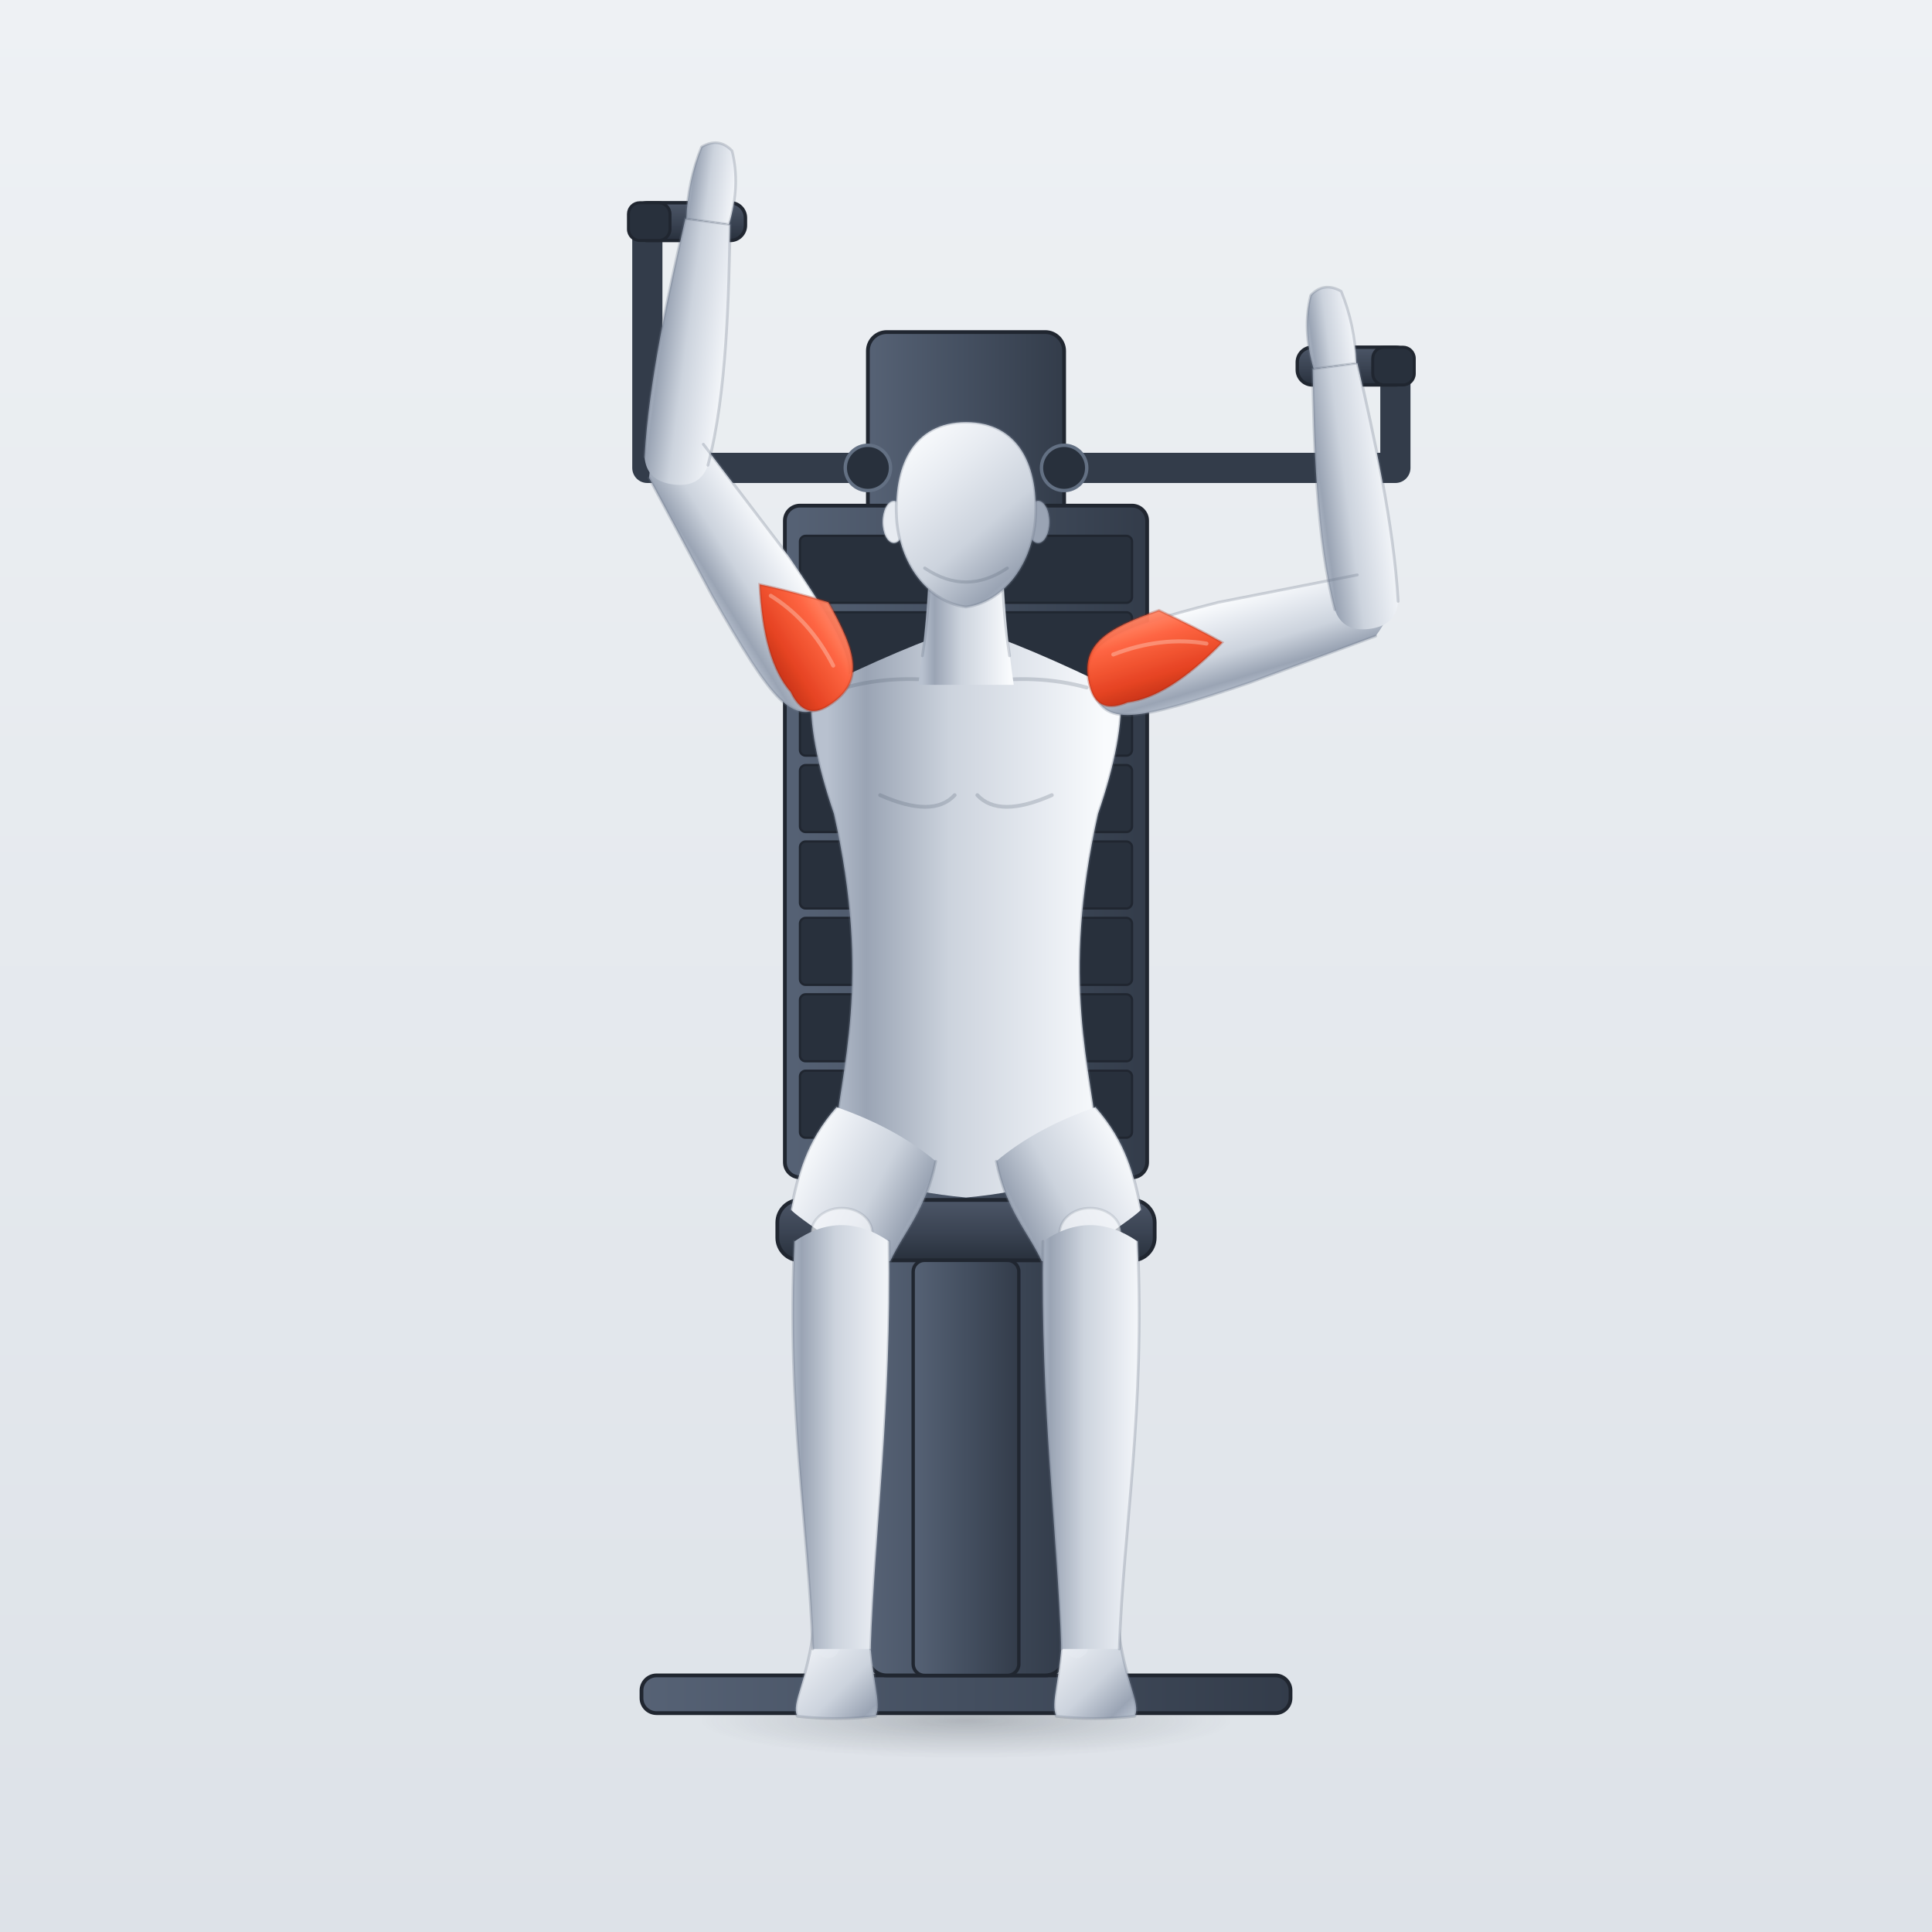
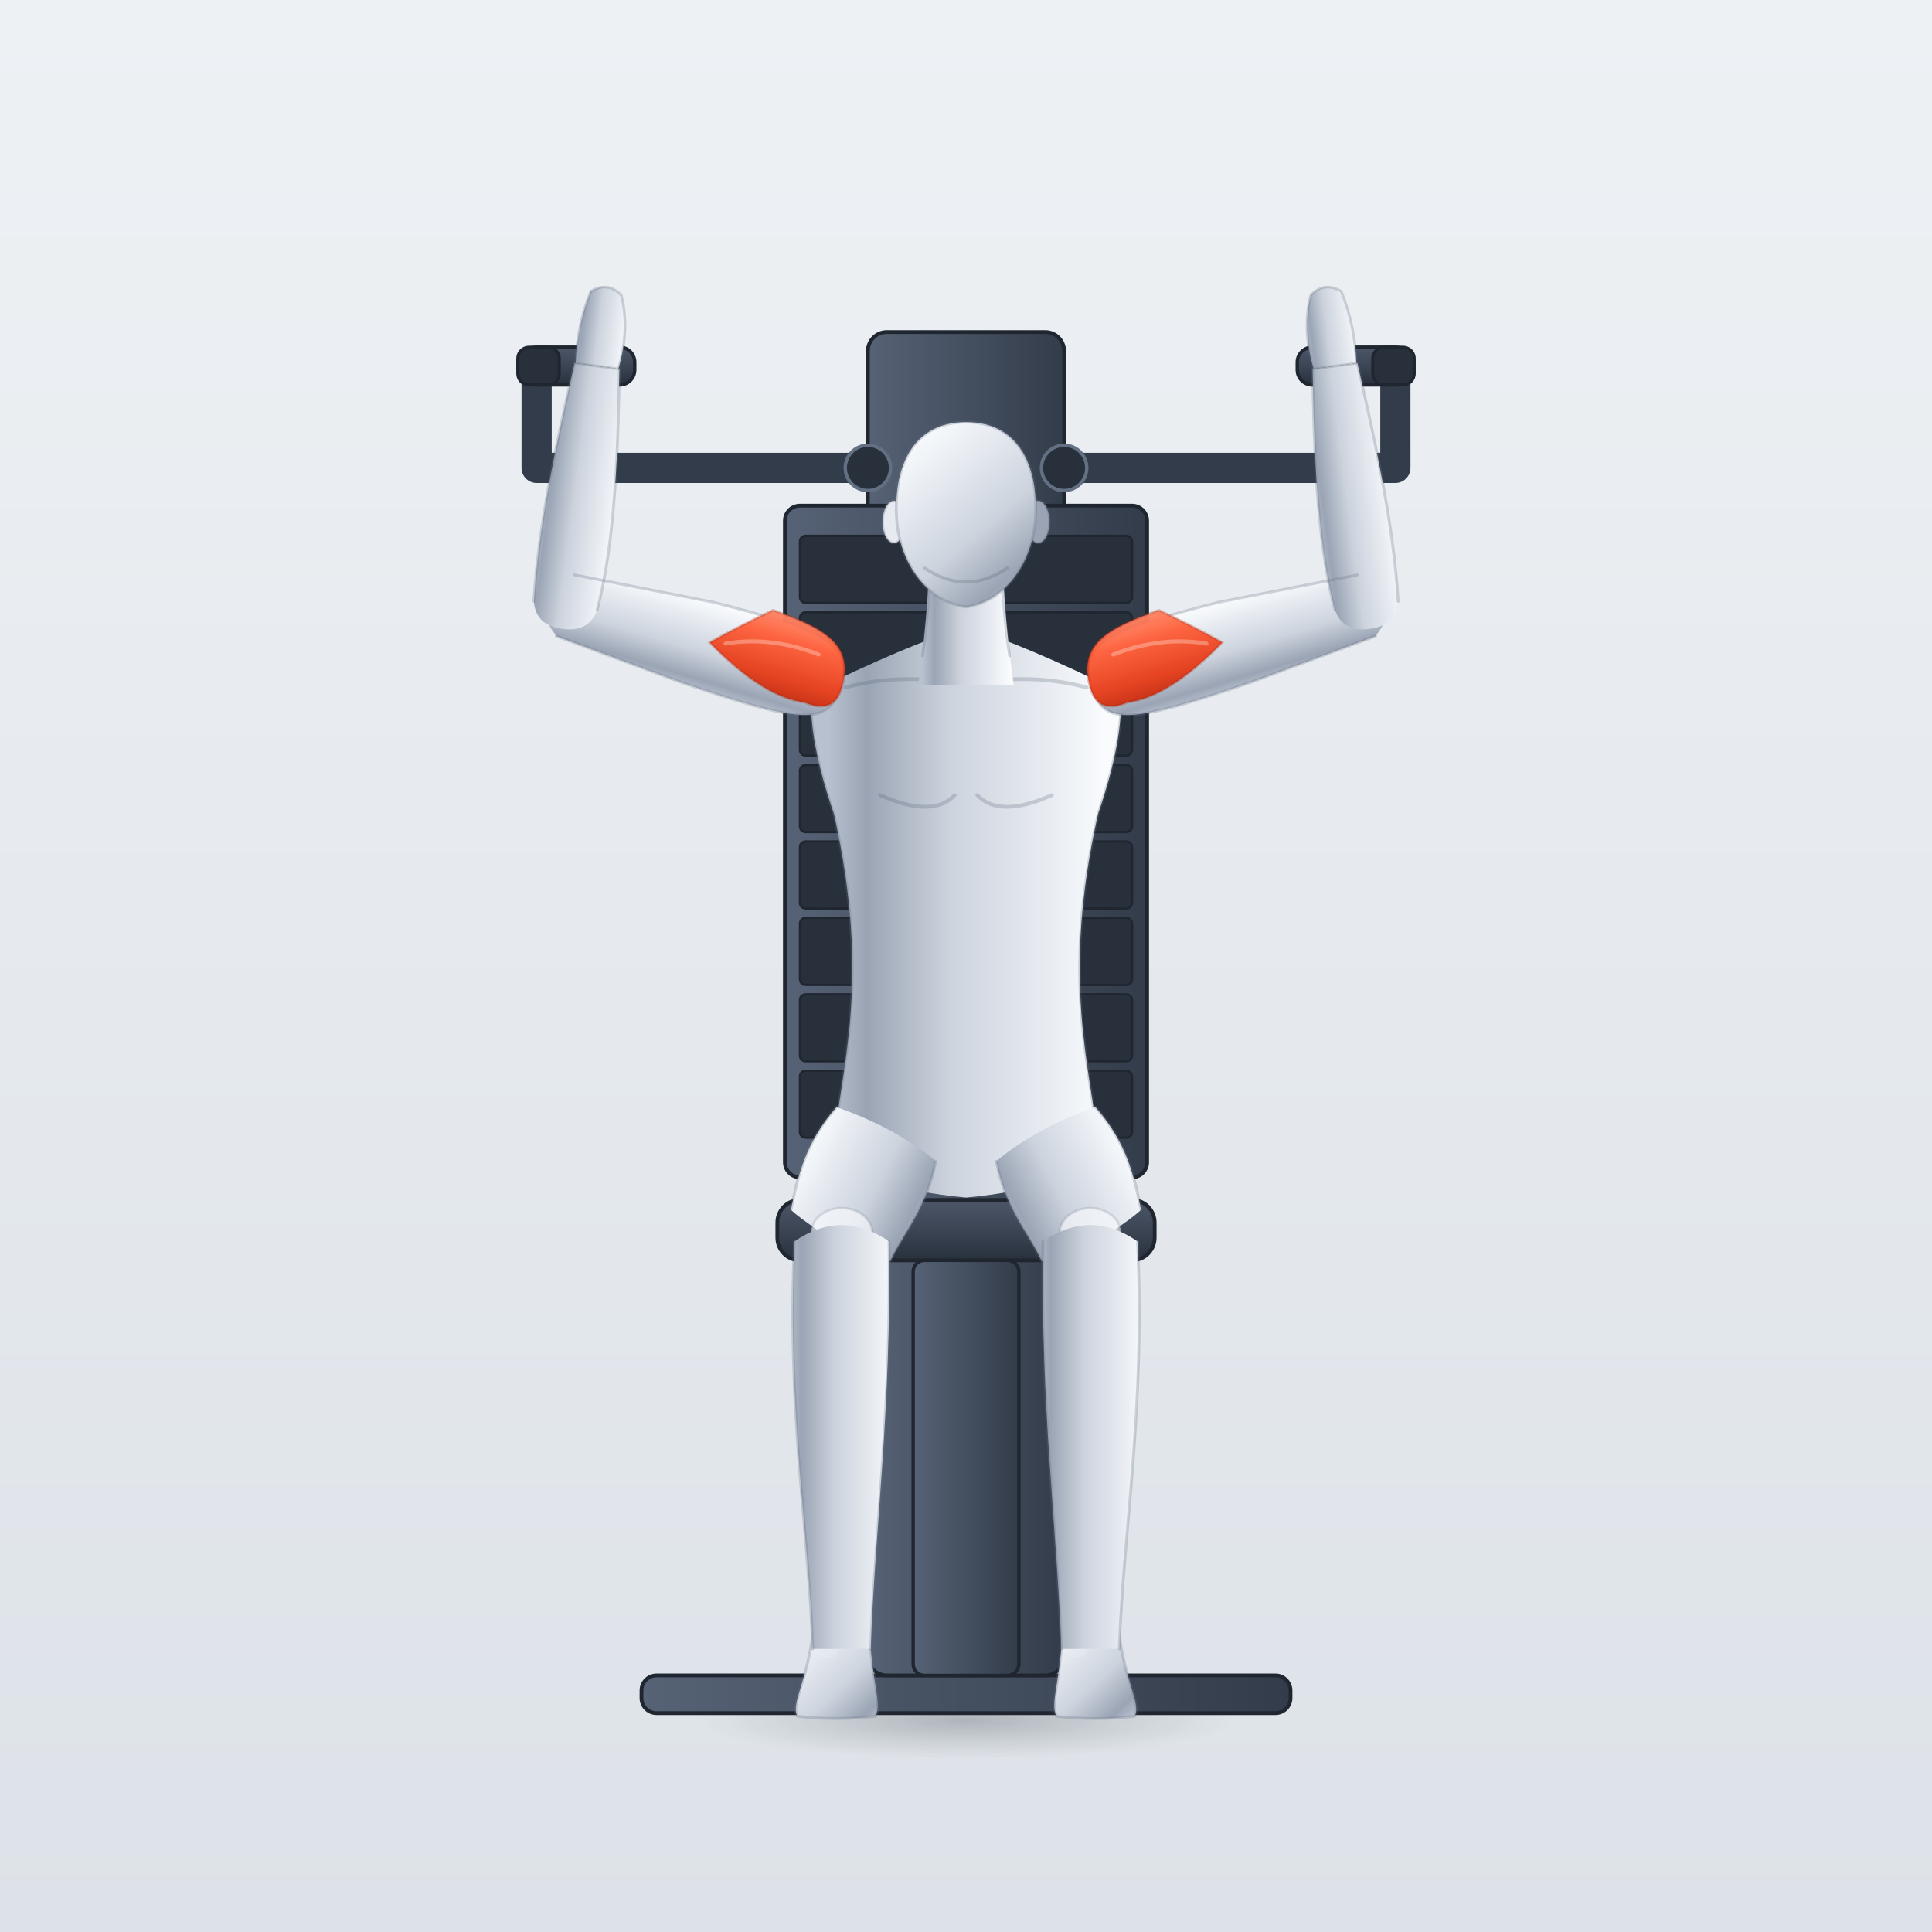
<svg xmlns="http://www.w3.org/2000/svg" width="384" height="384" viewBox="0 0 512 512">
  <defs>
    <linearGradient id="bg_grad" x1="0%" y1="0%" x2="0%" y2="100%">
      <stop offset="0%" stop-color="#EEF1F4" />
      <stop offset="100%" stop-color="#DDE2E8" />
    </linearGradient>
    <radialGradient id="floor_shadow" cx="50%" cy="50%" r="50%">
      <stop offset="0%" stop-color="rgba(25, 32, 42, 0.24)" />
      <stop offset="55%" stop-color="rgba(25, 32, 42, 0.10)" />
      <stop offset="100%" stop-color="rgba(25, 32, 42, 0)" />
    </radialGradient>
    <linearGradient id="mach_frame_grad" x1="0%" y1="0%" x2="100%" y2="0%">
      <stop offset="0%" stop-color="#566275" />
      <stop offset="50%" stop-color="#444F60" />
      <stop offset="100%" stop-color="#333C4A" />
    </linearGradient>
    <linearGradient id="mach_pad_grad" x1="0%" y1="0%" x2="0%" y2="100%">
      <stop offset="0%" stop-color="#4C5667" />
      <stop offset="55%" stop-color="#3A4352" />
      <stop offset="100%" stop-color="#28303C" />
    </linearGradient>
    <linearGradient id="l_ffoot_grad" gradientUnits="userSpaceOnUse" x1="211.56" y1="430.83" x2="234.56" y2="454.83">
      <stop offset="0%" stop-color="#F9FBFD" />
      <stop offset="26%" stop-color="#E7EBF1" />
      <stop offset="60%" stop-color="#CCD3DD" />
      <stop offset="88%" stop-color="#9AA4B4" />
      <stop offset="100%" stop-color="#B8C1CF" />
    </linearGradient>
    <linearGradient id="r_ffoot_grad" gradientUnits="userSpaceOnUse" x1="277.44" y1="430.83" x2="300.44" y2="454.83">
      <stop offset="0%" stop-color="#F9FBFD" />
      <stop offset="26%" stop-color="#E7EBF1" />
      <stop offset="60%" stop-color="#CCD3DD" />
      <stop offset="88%" stop-color="#9AA4B4" />
      <stop offset="100%" stop-color="#B8C1CF" />
    </linearGradient>
    <linearGradient id="l_fshin_grad" gradientUnits="userSpaceOnUse" x1="237.76" y1="380.83" x2="208.36" y2="380.83">
      <stop offset="0%" stop-color="#F9FBFD" />
      <stop offset="22%" stop-color="#E7EBF1" />
      <stop offset="56%" stop-color="#CCD3DD" />
      <stop offset="86%" stop-color="#9AA4B4" />
      <stop offset="100%" stop-color="#B8C1CF" />
    </linearGradient>
    <linearGradient id="r_fshin_grad" gradientUnits="userSpaceOnUse" x1="303.64" y1="380.83" x2="274.24" y2="380.83">
      <stop offset="0%" stop-color="#F9FBFD" />
      <stop offset="22%" stop-color="#E7EBF1" />
      <stop offset="56%" stop-color="#CCD3DD" />
      <stop offset="86%" stop-color="#9AA4B4" />
      <stop offset="100%" stop-color="#B8C1CF" />
    </linearGradient>
    <linearGradient id="l_fthigh_grad" gradientUnits="userSpaceOnUse" x1="212.79" y1="304.46" x2="247.27" y2="322.37">
      <stop offset="0%" stop-color="#F9FBFD" />
      <stop offset="22%" stop-color="#E7EBF1" />
      <stop offset="56%" stop-color="#CCD3DD" />
      <stop offset="86%" stop-color="#9AA4B4" />
      <stop offset="100%" stop-color="#B8C1CF" />
    </linearGradient>
    <linearGradient id="r_fthigh_grad" gradientUnits="userSpaceOnUse" x1="299.21" y1="304.46" x2="264.73" y2="322.37">
      <stop offset="0%" stop-color="#F9FBFD" />
      <stop offset="22%" stop-color="#E7EBF1" />
      <stop offset="56%" stop-color="#CCD3DD" />
      <stop offset="86%" stop-color="#9AA4B4" />
      <stop offset="100%" stop-color="#B8C1CF" />
    </linearGradient>
    <linearGradient id="front_ftorso_grad" gradientUnits="userSpaceOnUse" x1="292.75" y1="238" x2="219.25" y2="238">
      <stop offset="0%" stop-color="#F9FBFD" />
      <stop offset="22%" stop-color="#E7EBF1" />
      <stop offset="56%" stop-color="#CCD3DD" />
      <stop offset="86%" stop-color="#9AA4B4" />
      <stop offset="100%" stop-color="#B8C1CF" />
    </linearGradient>
    <linearGradient id="front_fneck_grad" gradientUnits="userSpaceOnUse" x1="267.55" y1="165" x2="244.45" y2="165">
      <stop offset="0%" stop-color="#F9FBFD" />
      <stop offset="22%" stop-color="#E7EBF1" />
      <stop offset="56%" stop-color="#CCD3DD" />
      <stop offset="86%" stop-color="#9AA4B4" />
      <stop offset="100%" stop-color="#B8C1CF" />
    </linearGradient>
    <linearGradient id="front_fhead_grad" gradientUnits="userSpaceOnUse" x1="240.4" y1="116.76" x2="273.55" y2="155.96">
      <stop offset="0%" stop-color="#F9FBFD" />
      <stop offset="26%" stop-color="#E7EBF1" />
      <stop offset="60%" stop-color="#CCD3DD" />
      <stop offset="88%" stop-color="#9AA4B4" />
      <stop offset="100%" stop-color="#B8C1CF" />
    </linearGradient>
-     <linearGradient id="l_arm_fua_grad" gradientUnits="userSpaceOnUse" x1="207.28" y1="144.79" x2="186.93" y2="157.39">
-       <stop offset="0%" stop-color="#F9FBFD" />
-       <stop offset="22%" stop-color="#E7EBF1" />
-       <stop offset="56%" stop-color="#CCD3DD" />
-       <stop offset="86%" stop-color="#9AA4B4" />
-       <stop offset="100%" stop-color="#B8C1CF" />
-     </linearGradient>
-     <linearGradient id="l_arm_ffa_grad" gradientUnits="userSpaceOnUse" x1="194.21" y1="91.88" x2="172.55" y2="89.03">
-       <stop offset="0%" stop-color="#F9FBFD" />
-       <stop offset="22%" stop-color="#E7EBF1" />
-       <stop offset="56%" stop-color="#CCD3DD" />
-       <stop offset="86%" stop-color="#9AA4B4" />
-       <stop offset="100%" stop-color="#B8C1CF" />
-     </linearGradient>
-     <linearGradient id="l_arm_fhand_grad" gradientUnits="userSpaceOnUse" x1="195.9" y1="50.02" x2="181.74" y2="48.16">
-       <stop offset="0%" stop-color="#F9FBFD" />
-       <stop offset="22%" stop-color="#E7EBF1" />
-       <stop offset="56%" stop-color="#CCD3DD" />
-       <stop offset="86%" stop-color="#9AA4B4" />
-       <stop offset="100%" stop-color="#B8C1CF" />
-     </linearGradient>
-     <linearGradient id="l_arm_fdelt_grad" gradientUnits="userSpaceOnUse" x1="210" y1="143.11" x2="184.21" y2="159.07">
+     <linearGradient id="l_arm_fua_grad" gradientUnits="userSpaceOnUse" x1="185.87" y1="158.76" x2="178.99" y2="181.7">
+       <stop offset="0%" stop-color="#F9FBFD" />
+       <stop offset="22%" stop-color="#E7EBF1" />
+       <stop offset="56%" stop-color="#CCD3DD" />
+       <stop offset="86%" stop-color="#9AA4B4" />
+       <stop offset="100%" stop-color="#B8C1CF" />
+     </linearGradient>
+     <linearGradient id="l_arm_ffa_grad" gradientUnits="userSpaceOnUse" x1="164.87" y1="130.16" x2="143.21" y2="127.31">
+       <stop offset="0%" stop-color="#F9FBFD" />
+       <stop offset="22%" stop-color="#E7EBF1" />
+       <stop offset="56%" stop-color="#CCD3DD" />
+       <stop offset="86%" stop-color="#9AA4B4" />
+       <stop offset="100%" stop-color="#B8C1CF" />
+     </linearGradient>
+     <linearGradient id="l_arm_fhand_grad" gradientUnits="userSpaceOnUse" x1="166.56" y1="88.3" x2="152.4" y2="86.44">
+       <stop offset="0%" stop-color="#F9FBFD" />
+       <stop offset="22%" stop-color="#E7EBF1" />
+       <stop offset="56%" stop-color="#CCD3DD" />
+       <stop offset="86%" stop-color="#9AA4B4" />
+       <stop offset="100%" stop-color="#B8C1CF" />
+     </linearGradient>
+     <linearGradient id="l_arm_fdelt_grad" gradientUnits="userSpaceOnUse" x1="186.79" y1="155.71" x2="178.08" y2="184.75">
      <stop offset="0%" stop-color="#FF8A6B" />
      <stop offset="22%" stop-color="#FF603B" />
      <stop offset="56%" stop-color="#E73E1B" />
      <stop offset="86%" stop-color="#B5240A" />
      <stop offset="100%" stop-color="#EE5D3D" />
    </linearGradient>
    <linearGradient id="r_arm_fua_grad" gradientUnits="userSpaceOnUse" x1="326.13" y1="158.76" x2="333.01" y2="181.7">
      <stop offset="0%" stop-color="#F9FBFD" />
      <stop offset="22%" stop-color="#E7EBF1" />
      <stop offset="56%" stop-color="#CCD3DD" />
      <stop offset="86%" stop-color="#9AA4B4" />
      <stop offset="100%" stop-color="#B8C1CF" />
    </linearGradient>
    <linearGradient id="r_arm_ffa_grad" gradientUnits="userSpaceOnUse" x1="368.79" y1="127.31" x2="347.13" y2="130.16">
      <stop offset="0%" stop-color="#F9FBFD" />
      <stop offset="22%" stop-color="#E7EBF1" />
      <stop offset="56%" stop-color="#CCD3DD" />
      <stop offset="86%" stop-color="#9AA4B4" />
      <stop offset="100%" stop-color="#B8C1CF" />
    </linearGradient>
    <linearGradient id="r_arm_fhand_grad" gradientUnits="userSpaceOnUse" x1="359.6" y1="86.44" x2="345.44" y2="88.3">
      <stop offset="0%" stop-color="#F9FBFD" />
      <stop offset="22%" stop-color="#E7EBF1" />
      <stop offset="56%" stop-color="#CCD3DD" />
      <stop offset="86%" stop-color="#9AA4B4" />
      <stop offset="100%" stop-color="#B8C1CF" />
    </linearGradient>
    <linearGradient id="r_arm_fdelt_grad" gradientUnits="userSpaceOnUse" x1="325.21" y1="155.71" x2="333.92" y2="184.75">
      <stop offset="0%" stop-color="#FF8A6B" />
      <stop offset="22%" stop-color="#FF603B" />
      <stop offset="56%" stop-color="#E73E1B" />
      <stop offset="86%" stop-color="#B5240A" />
      <stop offset="100%" stop-color="#EE5D3D" />
    </linearGradient>
  </defs>
  <rect width="512" height="512" fill="url(#bg_grad)" />
  <ellipse cx="256" cy="456" rx="70.94" ry="10" fill="url(#floor_shadow)" />
  <g class="prop-machine prop-shoulder-press">
    <rect x="170" y="444" width="172" height="10" rx="4" fill="url(#mach_frame_grad)" stroke="#202630" stroke-width="1" />
    <rect x="230" y="88" width="52" height="356" rx="5" fill="url(#mach_frame_grad)" stroke="#202630" stroke-width="1" />
    <g class="mach-stack">
      <rect x="208" y="134" width="96" height="178" rx="4" fill="url(#mach_frame_grad)" stroke="#202630" stroke-width="1" />
      <rect x="212" y="142" width="88" height="17.75" rx="1.5" fill="#28303C" stroke="#202630" stroke-width="0.6" />
      <rect x="212" y="162.25" width="88" height="17.75" rx="1.5" fill="#28303C" stroke="#202630" stroke-width="0.6" />
      <rect x="212" y="182.5" width="88" height="17.75" rx="1.5" fill="#28303C" stroke="#202630" stroke-width="0.6" />
      <rect x="212" y="202.75" width="88" height="17.75" rx="1.5" fill="#28303C" stroke="#202630" stroke-width="0.6" />
      <rect x="212" y="223" width="88" height="17.75" rx="1.5" fill="#28303C" stroke="#202630" stroke-width="0.6" />
      <rect x="212" y="243.25" width="88" height="17.75" rx="1.5" fill="#28303C" stroke="#202630" stroke-width="0.6" />
      <rect x="212" y="263.5" width="88" height="17.75" rx="1.5" fill="#28303C" stroke="#202630" stroke-width="0.6" />
      <rect x="212" y="283.75" width="88" height="17.75" rx="1.5" fill="#28303C" stroke="#202630" stroke-width="0.6" />
    </g>
    <rect x="228" y="190" width="56" height="122" rx="8" fill="url(#mach_pad_grad)" stroke="#202630" stroke-width="1" />
    <rect x="206" y="318" width="100" height="16" rx="6" fill="url(#mach_pad_grad)" stroke="#202630" stroke-width="1" />
    <rect x="242" y="334" width="28" height="110" rx="3" fill="url(#mach_frame_grad)" stroke="#202630" stroke-width="0.9" />
-     <path d="M 230,124 L 171.55,124 L 171.55,58.73" fill="none" stroke="#333C4A" stroke-width="8" stroke-linejoin="round" stroke-linecap="round" />
+     <path d="M 230,124 L 142.21,124 L 142.21,97.01" fill="none" stroke="#333C4A" stroke-width="8" stroke-linejoin="round" stroke-linecap="round" />
    <path d="M 282,124 L 369.79,124 L 369.79,97.01" fill="none" stroke="#333C4A" stroke-width="8" stroke-linejoin="round" stroke-linecap="round" />
-     <rect x="167.55" y="53.73" width="30" height="10" rx="4" fill="url(#mach_pad_grad)" stroke="#202630" stroke-width="0.9" />
+     <rect x="138.21" y="92.01" width="30" height="10" rx="4" fill="url(#mach_pad_grad)" stroke="#202630" stroke-width="0.9" />
    <rect x="343.79" y="92.01" width="30" height="10" rx="4" fill="url(#mach_pad_grad)" stroke="#202630" stroke-width="0.9" />
    <circle cx="230" cy="124" r="6" fill="#28303C" stroke="#637083" stroke-width="0.9" />
    <circle cx="282" cy="124" r="6" fill="#28303C" stroke="#637083" stroke-width="0.9" />
  </g>
  <g class="figure">
    <g class="front-torso">
      <path d="M 256,317.36 Q 229,314.88 220.72,304.96 C 222.88,282.64 231,260.32 221,215.68 Q 214.18,195.84 215,183.44 Q 240.05,171.04 256,166.08 Q 271.95,171.04 297,183.44 Q 297.82,195.84 291,215.68 C 281,260.32 289.12,282.64 291.28,304.96 Q 283,314.88 256,317.36 Z" fill="url(#front_ftorso_grad)" />
      <path d="M 220.72,304.96 C 222.88,282.64 231,260.32 221,215.68 Q 214.18,195.84 215,183.44" fill="none" stroke="rgba(105, 116, 134, 0.28)" stroke-width="0.75" stroke-linecap="round" />
      <path d="M 297,183.44 Q 297.82,195.84 291,215.68 C 281,260.32 289.12,282.64 291.28,304.96" fill="none" stroke="rgba(105, 116, 134, 0.28)" stroke-width="0.75" stroke-linecap="round" />
      <path d="M 253,180.96 Q 237.55,178.48 224.02,182.2" fill="none" stroke="rgba(82, 92, 110, 0.24)" stroke-width="1.0" stroke-linecap="round" />
      <path d="M 259,180.96 Q 274.45,178.48 287.98,182.2" fill="none" stroke="rgba(82, 92, 110, 0.24)" stroke-width="1.0" stroke-linecap="round" />
      <path d="M 233.25,210.72 Q 247.25,216.92 253,210.72 M 259,210.72 Q 264.75,216.92 278.75,210.72" fill="none" stroke="rgba(82, 92, 110, 0.24)" stroke-width="1.0" stroke-linecap="round" />
    </g>
    <g class="front-head-neck">
      <path d="M 243.35,181.5 Q 245.88,163.9 246.32,147.4 L 265.68,147.4 Q 266.12,163.9 268.65,181.5 Z" fill="url(#front_fneck_grad)" />
      <path d="M 244.45,173.8 Q 246.1,162.8 246.32,152.9" fill="none" stroke="rgba(105, 116, 134, 0.28)" stroke-width="0.75" stroke-linecap="round" />
      <path d="M 267.55,173.8 Q 265.9,162.8 265.68,152.9" fill="none" stroke="rgba(105, 116, 134, 0.28)" stroke-width="0.75" stroke-linecap="round" />
      <ellipse cx="236.89" cy="138.32" rx="3.0" ry="5.6" fill="#E7EBF1" stroke="rgba(105, 116, 134, 0.28)" stroke-width="0.65" />
      <ellipse cx="275.11" cy="138.32" rx="3.0" ry="5.6" fill="#9AA4B4" stroke="rgba(105, 116, 134, 0.28)" stroke-width="0.65" />
      <path d="M 256,111.86 C 270.04,111.86 275.5,123.62 274.33,138.32 C 273.16,150.57 265.36,159.64 256,160.86 C 246.64,159.64 238.84,150.57 237.67,138.32 C 236.5,123.62 241.96,111.86 256,111.86 Z" fill="url(#front_fhead_grad)" stroke="rgba(105, 116, 134, 0.28)" stroke-width="0.75" stroke-linejoin="round" />
      <path d="M 245.08,150.57 Q 256,157.92 266.92,150.57" fill="none" stroke="rgba(82, 92, 110, 0.24)" stroke-width="0.85" stroke-linecap="round" />
    </g>
    <g class="front-foot">
      <path d="M 215.7,430.83 C 214.22,445.23 209.47,451.33 211.3,454.83 Q 221.66,456.03 232.02,454.83 C 233.85,451.33 230.78,445.23 230.42,430.83 Z" fill="url(#l_ffoot_grad)" />
      <path d="M 215.7,430.83 C 214.22,445.23 209.47,451.33 211.3,454.83 Q 221.66,456.03 232.02,454.83 C 233.85,451.33 230.78,445.23 230.42,430.83" fill="none" stroke="rgba(105, 116, 134, 0.28)" stroke-width="0.75" stroke-linejoin="round" stroke-linecap="round" />
      <ellipse cx="219.46" cy="435.83" rx="3.2" ry="3.6" fill="#E7EBF1" opacity="0.45" />
    </g>
    <g class="front-thigh">
      <path d="M 221.67,329.51 Q 209.86,321.34 209.62,320.53 C 211.53,311.3 213.47,302.77 221.67,293.4 Q 237.56,298.93 247.98,307.75 C 245.41,320.72 239.49,326.51 235.94,334.2 Q 235.15,334.47 221.67,329.51 Z" fill="url(#l_fthigh_grad)" />
      <path d="M 209.62,320.53 C 211.53,311.3 213.47,302.77 221.67,293.4" fill="none" stroke="rgba(105, 116, 134, 0.28)" stroke-width="0.75" stroke-linecap="round" />
      <path d="M 247.98,307.75 C 245.41,320.72 239.49,326.51 235.94,334.2" fill="none" stroke="rgba(105, 116, 134, 0.28)" stroke-width="0.75" stroke-linecap="round" />
      <ellipse cx="223.06" cy="326.83" rx="8.14" ry="6.69" fill="#F9FBFD" opacity="0.66" stroke="rgba(82, 92, 110, 0.24)" stroke-width="0.65" />
    </g>
    <g class="front-shin">
      <path d="M 215.38,436.99 C 214.26,404.59 208.5,374.35 210.52,328.99 Q 223.06,320.35 235.61,328.99 C 236.22,374.35 231.86,404.59 230.74,436.99 Z" fill="url(#l_fshin_grad)" />
      <path d="M 215.38,436.99 C 214.26,404.59 208.5,374.35 210.52,328.99" fill="none" stroke="rgba(105, 116, 134, 0.28)" stroke-width="0.75" stroke-linecap="round" />
      <path d="M 235.61,328.99 C 236.22,374.35 231.86,404.59 230.74,436.99" fill="none" stroke="rgba(105, 116, 134, 0.28)" stroke-width="0.75" stroke-linecap="round" />
    </g>
    <g class="front-foot">
      <path d="M 281.58,430.83 C 281.22,445.23 278.15,451.33 279.98,454.83 Q 290.34,456.03 300.7,454.83 C 302.53,451.33 297.78,445.23 296.3,430.83 Z" fill="url(#r_ffoot_grad)" />
      <path d="M 281.58,430.83 C 281.22,445.23 278.15,451.33 279.98,454.83 Q 290.34,456.03 300.7,454.83 C 302.53,451.33 297.78,445.23 296.3,430.83" fill="none" stroke="rgba(105, 116, 134, 0.28)" stroke-width="0.75" stroke-linejoin="round" stroke-linecap="round" />
      <ellipse cx="285.34" cy="435.83" rx="3.2" ry="3.6" fill="#E7EBF1" opacity="0.45" />
    </g>
    <g class="front-thigh">
      <path d="M 290.33,329.51 Q 302.14,321.34 302.38,320.53 C 300.47,311.3 298.53,302.77 290.33,293.4 Q 274.44,298.93 264.02,307.75 C 266.59,320.72 272.51,326.51 276.06,334.2 Q 276.85,334.47 290.33,329.51 Z" fill="url(#r_fthigh_grad)" />
      <path d="M 302.38,320.53 C 300.47,311.3 298.53,302.77 290.33,293.4" fill="none" stroke="rgba(105, 116, 134, 0.28)" stroke-width="0.75" stroke-linecap="round" />
      <path d="M 264.02,307.75 C 266.59,320.72 272.51,326.51 276.06,334.2" fill="none" stroke="rgba(105, 116, 134, 0.28)" stroke-width="0.75" stroke-linecap="round" />
      <ellipse cx="288.94" cy="326.83" rx="8.14" ry="6.69" fill="#F9FBFD" opacity="0.66" stroke="rgba(82, 92, 110, 0.24)" stroke-width="0.65" />
    </g>
    <g class="front-shin">
      <path d="M 281.26,436.99 C 280.14,404.59 275.78,374.35 276.39,328.99 Q 288.94,320.35 301.48,328.99 C 303.5,374.35 297.74,404.59 296.62,436.99 Z" fill="url(#r_fshin_grad)" />
      <path d="M 281.26,436.99 C 280.14,404.59 275.78,374.35 276.39,328.99" fill="none" stroke="rgba(105, 116, 134, 0.28)" stroke-width="0.75" stroke-linecap="round" />
      <path d="M 301.48,328.99 C 303.5,374.35 297.74,404.59 296.62,436.99" fill="none" stroke="rgba(105, 116, 134, 0.28)" stroke-width="0.75" stroke-linecap="round" />
    </g>
    <g class="front-arm">
-       <path d="M 219.16,186.72 C 229.24,180.48 226.37,172.96 209.17,147.62 Q 194.37,128.19 186.4,117.73 Q 179.2,114.83 175.91,116.86 Q 172.63,118.9 172.01,126.64 Q 180.36,142.26 188.71,157.89 C 204.92,186.24 209.86,192.48 219.16,186.72 Z" fill="url(#l_arm_fua_grad)" />
-       <path d="M 178.39,128.38 Q 185.51,129.32 187.6,123.29 C 192.64,104.58 193.15,77.54 193.49,59.51 L 181.62,57.95 C 177.28,77.13 171.98,100.58 170.82,121.08 Q 171.28,127.45 178.39,128.38 Z" fill="url(#l_arm_ffa_grad)" />
-       <path d="M 193.22,59.47 Q 196.26,48.89 194,39.97 Q 190.51,36.28 185.91,38.91 Q 182.27,47.84 181.89,57.98 Z" fill="url(#l_arm_fhand_grad)" stroke="rgba(105, 116, 134, 0.28)" stroke-width="0.7" stroke-linejoin="round" />
-       <path d="M 219.16,186.72 C 229.24,180.48 226.37,172.96 209.17,147.62 Q 194.37,128.19 186.4,117.73" fill="none" stroke="rgba(105, 116, 134, 0.28)" stroke-width="0.75" stroke-linecap="round" />
-       <path d="M 172.01,126.64 Q 180.36,142.26 188.71,157.89 C 204.92,186.24 209.86,192.48 219.16,186.72" fill="none" stroke="rgba(105, 116, 134, 0.28)" stroke-width="0.75" stroke-linecap="round" />
-       <path d="M 187.6,123.29 C 192.64,104.58 193.15,77.54 193.49,59.51" fill="none" stroke="rgba(105, 116, 134, 0.28)" stroke-width="0.75" stroke-linecap="round" />
-       <path d="M 181.62,57.95 C 177.28,77.13 171.98,100.58 170.82,121.08" fill="none" stroke="rgba(105, 116, 134, 0.28)" stroke-width="0.75" stroke-linecap="round" />
+       <path d="M 222.57,182.27 C 225.98,170.92 218.84,167.19 189.16,159.63 Q 165.2,154.9 152.3,152.35 Q 144.99,154.96 143.88,158.66 Q 142.77,162.36 147.44,168.57 Q 164.05,174.73 180.66,180.88 C 211.59,191.36 219.43,192.75 222.57,182.27 Z" fill="url(#l_arm_fua_grad)" />
+       <path d="M 149.05,166.66 Q 156.17,167.6 158.26,161.56 C 163.3,142.86 163.81,115.82 164.15,97.79 L 152.28,96.23 C 147.94,115.41 142.64,138.85 141.48,159.36 Q 141.94,165.73 149.05,166.66 Z" fill="url(#l_arm_ffa_grad)" />
+       <path d="M 163.88,97.75 Q 166.92,87.17 164.66,78.25 Q 161.17,74.56 156.57,77.18 Q 152.93,86.12 152.55,96.26 Z" fill="url(#l_arm_fhand_grad)" stroke="rgba(105, 116, 134, 0.28)" stroke-width="0.7" stroke-linejoin="round" />
+       <path d="M 222.57,182.27 C 225.98,170.92 218.84,167.19 189.16,159.63 Q 165.2,154.9 152.3,152.35" fill="none" stroke="rgba(105, 116, 134, 0.28)" stroke-width="0.75" stroke-linecap="round" />
+       <path d="M 147.44,168.57 Q 164.05,174.73 180.66,180.88 C 211.59,191.36 219.43,192.75 222.57,182.27" fill="none" stroke="rgba(105, 116, 134, 0.28)" stroke-width="0.75" stroke-linecap="round" />
+       <path d="M 158.26,161.56 C 163.3,142.86 163.81,115.82 164.15,97.79" fill="none" stroke="rgba(105, 116, 134, 0.28)" stroke-width="0.75" stroke-linecap="round" />
+       <path d="M 152.28,96.23 C 147.94,115.41 142.64,138.85 141.48,159.36" fill="none" stroke="rgba(105, 116, 134, 0.28)" stroke-width="0.75" stroke-linecap="round" />
      <g class="muscle-deltoids">
-         <path d="M 219.4,187.11 C 229.48,180.87 226.89,172.64 219.53,159.6 Q 209.03,156.5 201.32,154.88 Q 202.29,175.07 209.57,183.36 Q 213.2,190.95 219.4,187.11 Z" fill="url(#l_arm_fdelt_grad)" stroke="rgba(165, 34, 10, 0.30)" stroke-width="0.65" opacity="0.96" />
-         <path d="M 220.82,176.4 Q 214.56,164.28 204.25,157.87" fill="none" stroke="rgba(255, 228, 215, 0.36)" stroke-width="1.05" stroke-linecap="round" />
+         <path d="M 223.01,182.4 C 226.41,171.05 219.02,166.61 204.86,161.72 Q 194.95,166.37 188.1,170.26 Q 202.22,184.74 213.17,186.11 Q 220.91,189.39 223.01,182.4 Z" fill="url(#l_arm_fdelt_grad)" stroke="rgba(165, 34, 10, 0.30)" stroke-width="0.65" opacity="0.96" />
+         <path d="M 216.97,173.45 Q 204.24,168.52 192.27,170.56" fill="none" stroke="rgba(255, 228, 215, 0.36)" stroke-width="1.05" stroke-linecap="round" />
      </g>
    </g>
    <g class="front-arm">
      <path d="M 289.43,182.27 C 286.02,170.92 293.16,167.19 322.84,159.63 Q 346.8,154.9 359.7,152.35 Q 367.01,154.96 368.12,158.66 Q 369.23,162.36 364.56,168.57 Q 347.95,174.73 331.34,180.88 C 300.41,191.36 292.57,192.75 289.43,182.27 Z" fill="url(#r_arm_fua_grad)" />
      <path d="M 362.95,166.66 Q 355.83,167.6 353.74,161.56 C 348.7,142.86 348.19,115.82 347.85,97.79 L 359.72,96.23 C 364.06,115.41 369.36,138.85 370.52,159.36 Q 370.06,165.73 362.95,166.66 Z" fill="url(#r_arm_ffa_grad)" />
      <path d="M 348.12,97.75 Q 345.08,87.17 347.34,78.25 Q 350.83,74.56 355.43,77.18 Q 359.07,86.12 359.45,96.26 Z" fill="url(#r_arm_fhand_grad)" stroke="rgba(105, 116, 134, 0.28)" stroke-width="0.7" stroke-linejoin="round" />
      <path d="M 289.43,182.27 C 286.02,170.92 293.16,167.19 322.84,159.63 Q 346.8,154.9 359.7,152.35" fill="none" stroke="rgba(105, 116, 134, 0.28)" stroke-width="0.75" stroke-linecap="round" />
      <path d="M 364.56,168.57 Q 347.95,174.73 331.34,180.88 C 300.41,191.36 292.57,192.75 289.43,182.27" fill="none" stroke="rgba(105, 116, 134, 0.28)" stroke-width="0.75" stroke-linecap="round" />
      <path d="M 353.74,161.56 C 348.7,142.86 348.19,115.82 347.85,97.79" fill="none" stroke="rgba(105, 116, 134, 0.28)" stroke-width="0.75" stroke-linecap="round" />
      <path d="M 359.72,96.23 C 364.06,115.41 369.36,138.85 370.52,159.36" fill="none" stroke="rgba(105, 116, 134, 0.28)" stroke-width="0.75" stroke-linecap="round" />
      <g class="muscle-deltoids">
        <path d="M 288.99,182.4 C 285.59,171.05 292.98,166.61 307.14,161.72 Q 317.05,166.37 323.9,170.26 Q 309.78,184.74 298.83,186.11 Q 291.09,189.39 288.99,182.4 Z" fill="url(#r_arm_fdelt_grad)" stroke="rgba(165, 34, 10, 0.30)" stroke-width="0.65" opacity="0.96" />
        <path d="M 295.03,173.45 Q 307.76,168.52 319.73,170.56" fill="none" stroke="rgba(255, 228, 215, 0.36)" stroke-width="1.05" stroke-linecap="round" />
      </g>
    </g>
  </g>
  <g class="prop-machine-front">
-     <rect x="166.55" y="53.73" width="11" height="10" rx="3" fill="#28303C" stroke="#202630" stroke-width="0.8" />
+     <rect x="137.21" y="92.01" width="11" height="10" rx="3" fill="#28303C" stroke="#202630" stroke-width="0.8" />
    <rect x="363.79" y="92.01" width="11" height="10" rx="3" fill="#28303C" stroke="#202630" stroke-width="0.8" />
  </g>
</svg>
